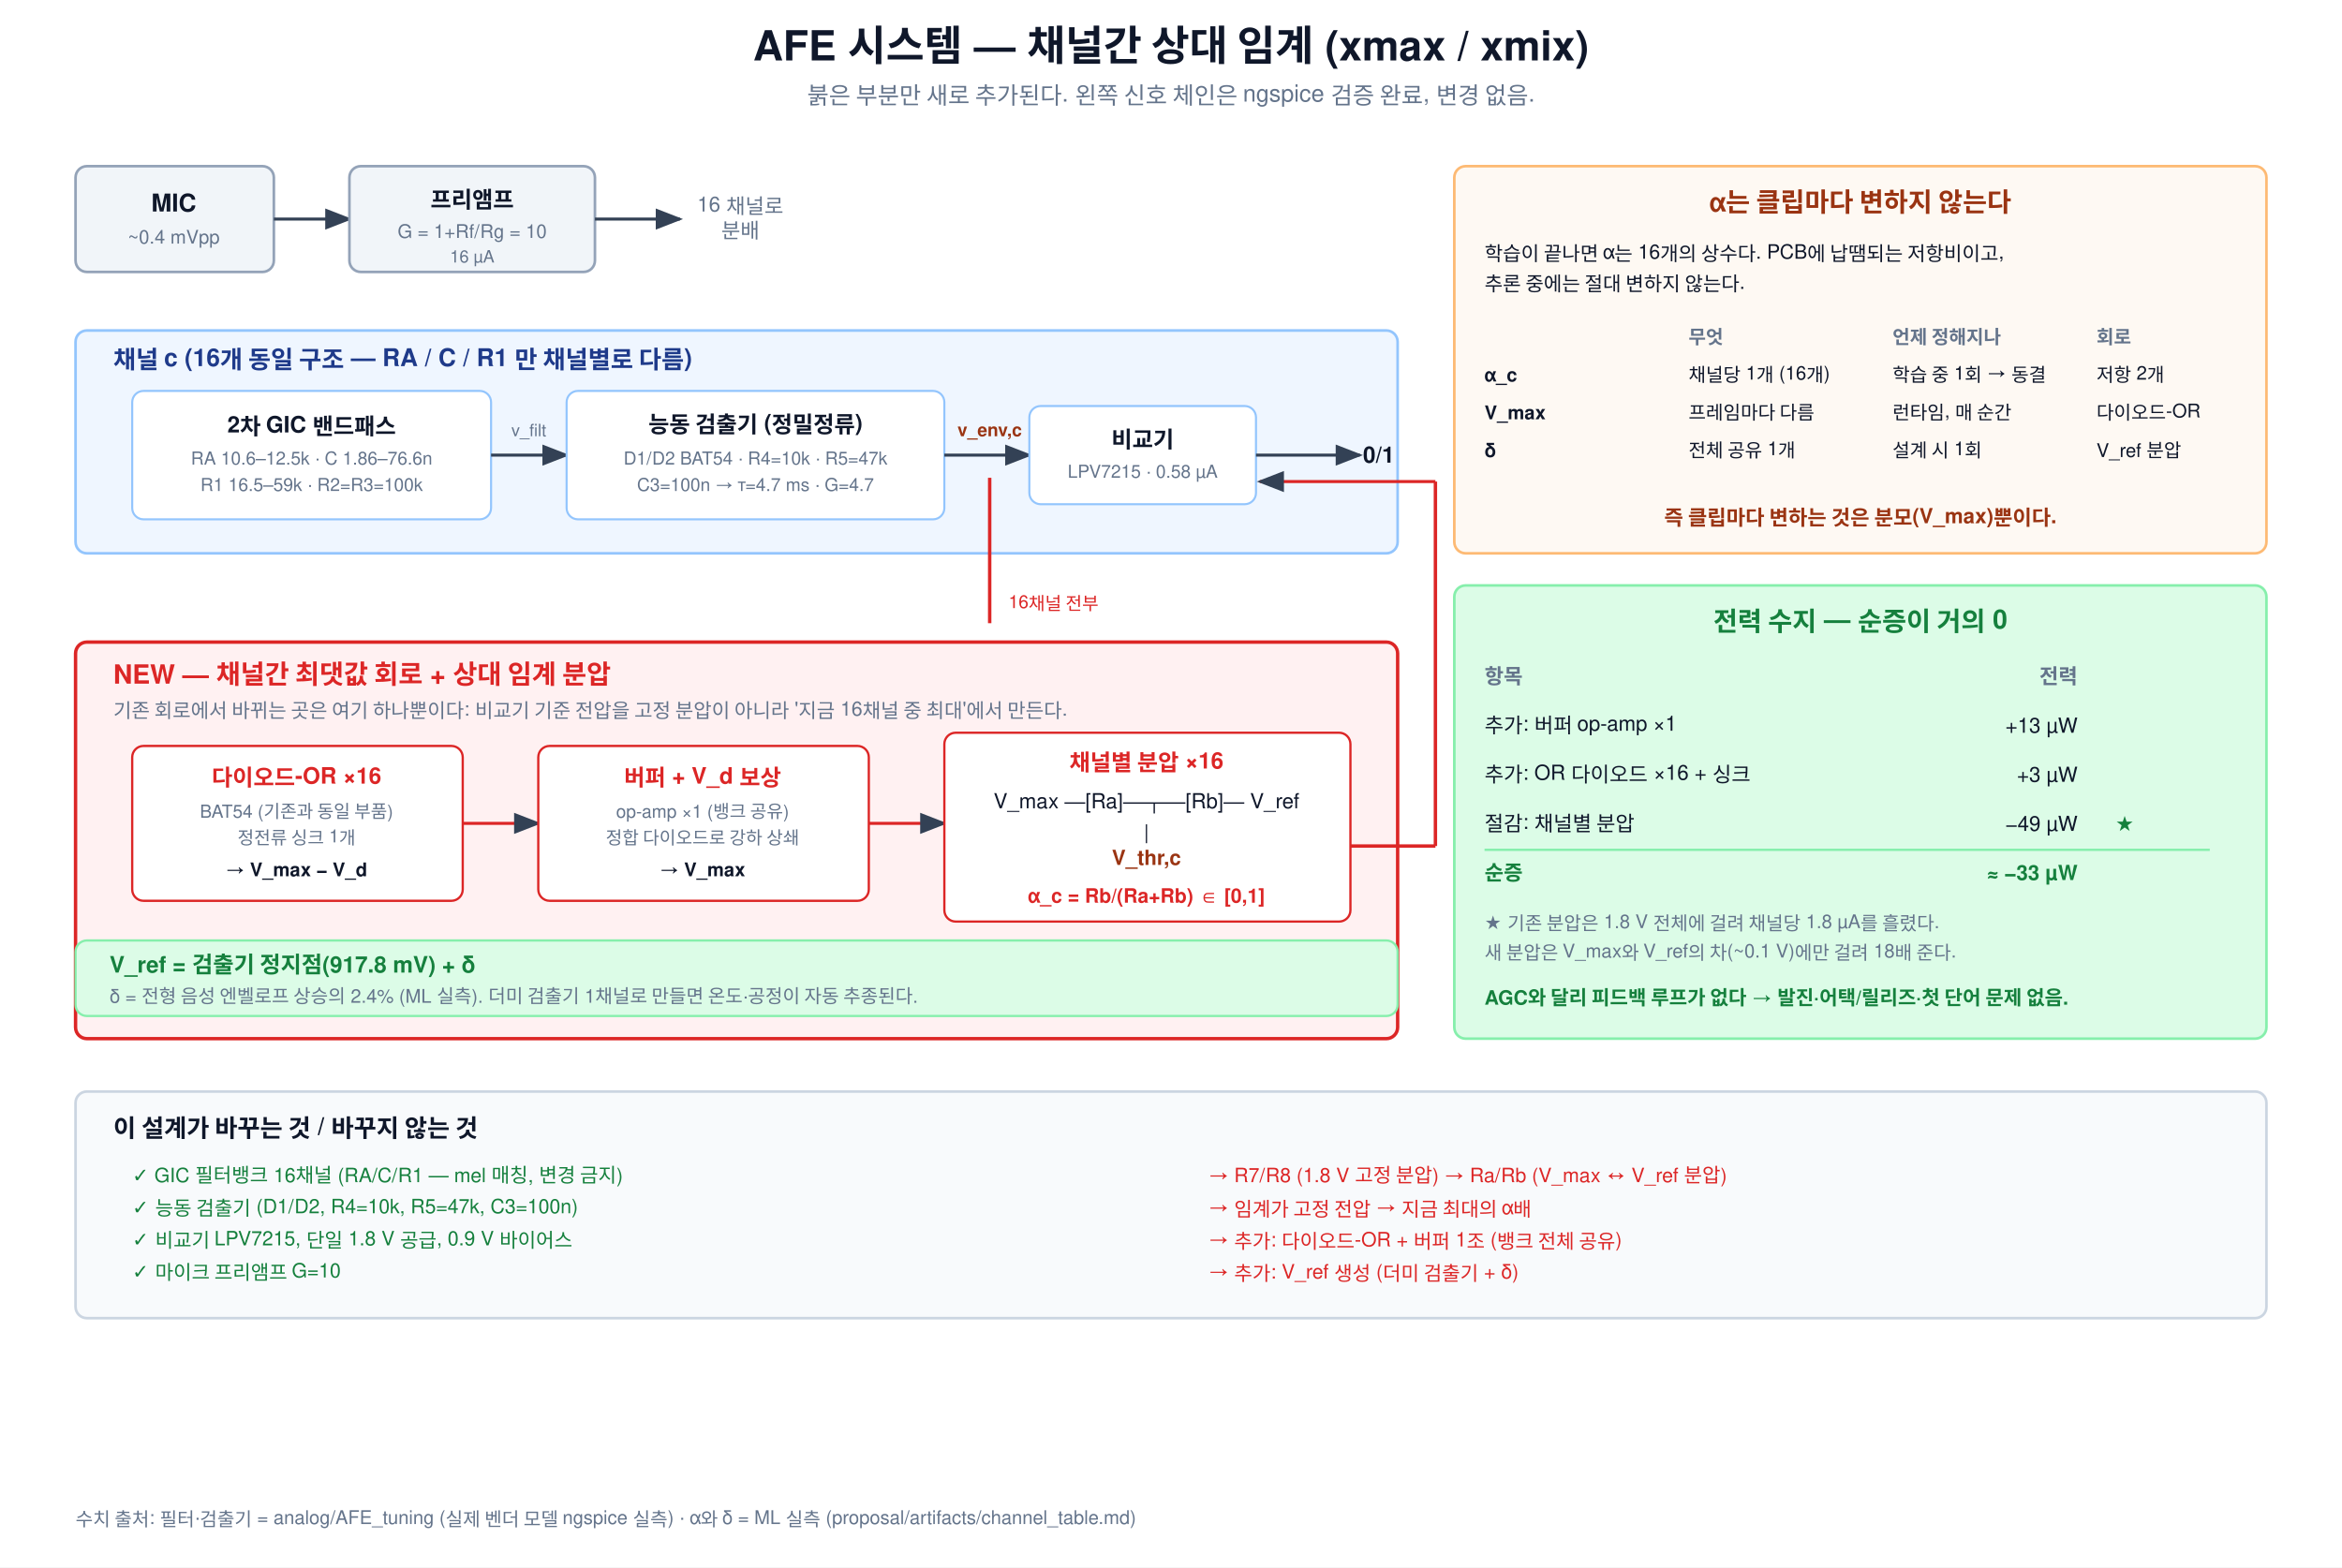
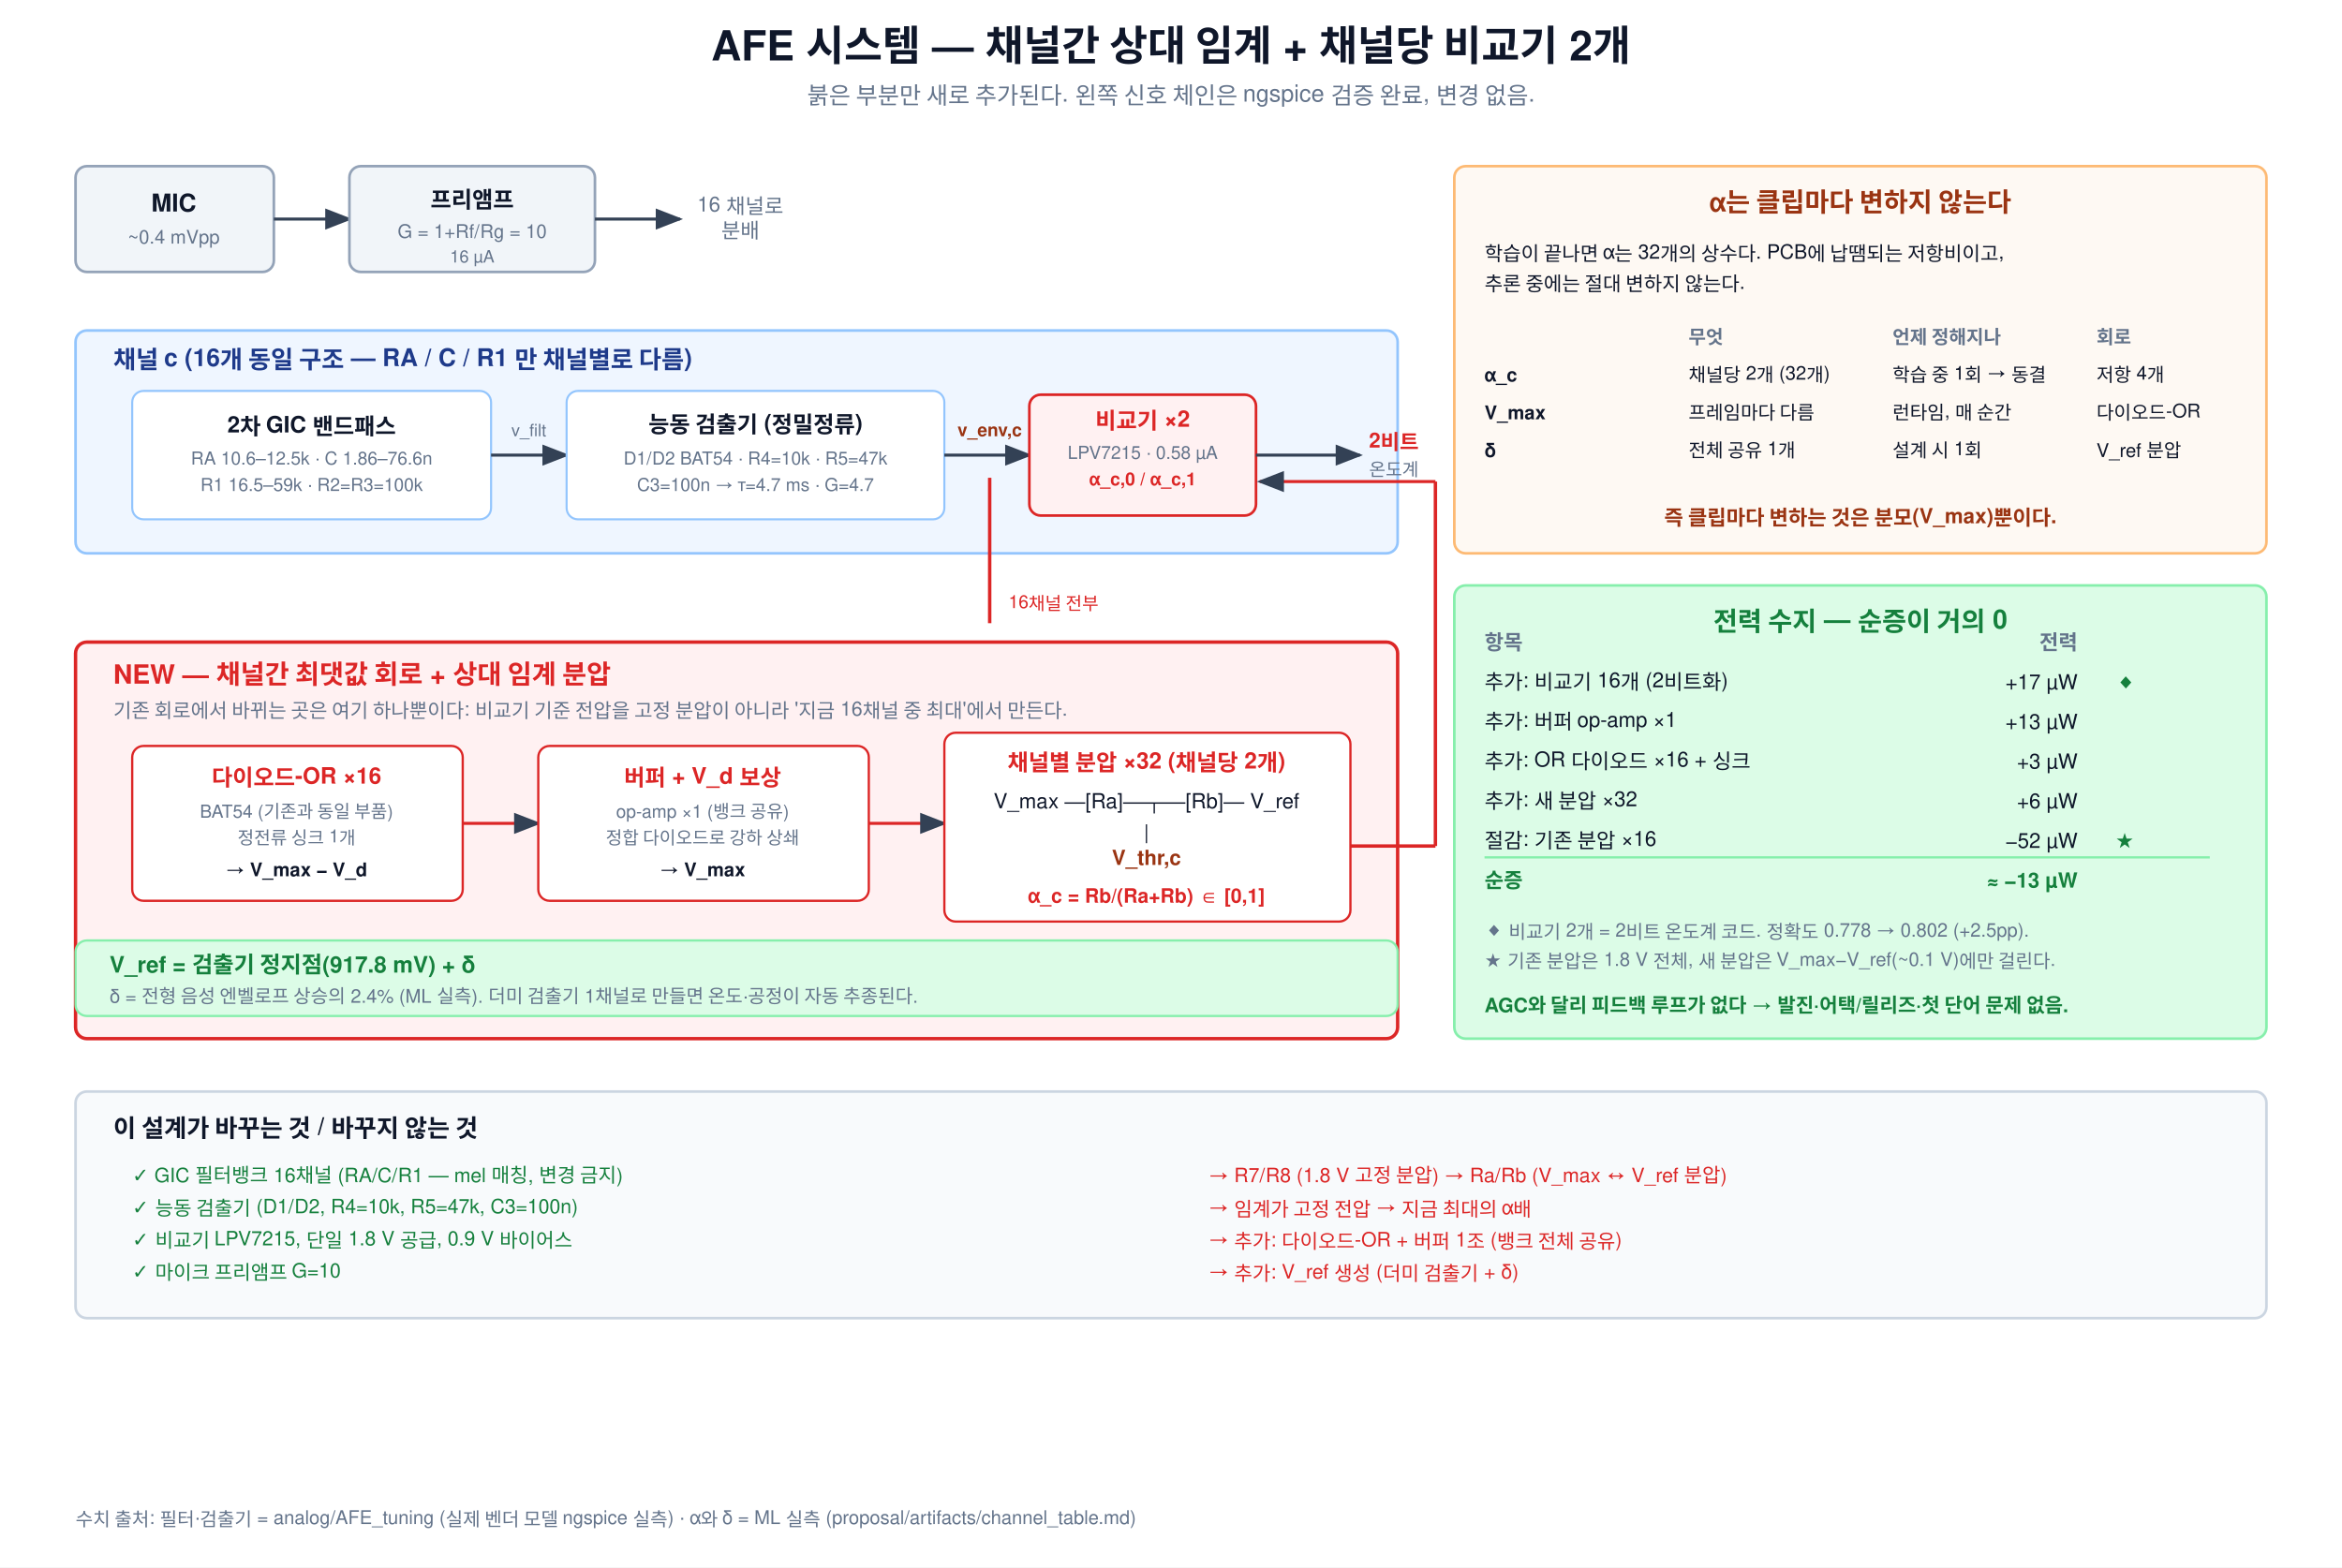
<svg xmlns="http://www.w3.org/2000/svg" width="1240" height="830" viewBox="0 0 1240 830" font-family="'Segoe UI',Helvetica,Arial,sans-serif">
  <rect width="1240" height="830" fill="#ffffff" />
  <defs>
    <marker id="a" markerWidth="9" markerHeight="7" refX="8" refY="3.5" orient="auto">
      <polygon points="0 0, 9 3.5, 0 7" fill="#334155" />
    </marker>
    <marker id="ar" markerWidth="9" markerHeight="7" refX="8" refY="3.5" orient="auto">
      <polygon points="0 0, 9 3.5, 0 7" fill="#dc2626" />
    </marker>
  </defs>
-   <text x="620.0" y="32" text-anchor="middle" font-size="22" fill="#0f172a" font-weight="700">AFE 시스템 — 채널간 상대 임계 (xmax / xmix)</text>
+   <text x="620.0" y="32" text-anchor="middle" font-size="22" fill="#0f172a" font-weight="700">AFE 시스템 — 채널간 상대 임계 + 채널당 비교기 2개</text>
  <text x="620.0" y="55" text-anchor="middle" font-size="12.5" fill="#64748b">붉은 부분만 새로 추가된다. 왼쪽 신호 체인은 ngspice 검증 완료, 변경 없음.</text>
  <rect x="40" y="88" width="105" height="56" rx="6" fill="#f1f5f9" stroke="#94a3b8" stroke-width="1.4" />
  <text x="92" y="112" text-anchor="middle" font-size="13" fill="#0f172a" font-weight="700">MIC</text>
  <text x="92" y="129" text-anchor="middle" font-size="10" fill="#64748b">~0.4 mVpp</text>
  <line x1="145" y1="116" x2="185" y2="116" stroke="#334155" stroke-width="1.6" marker-end="url(#a)" />
  <rect x="185" y="88" width="130" height="56" rx="6" fill="#f1f5f9" stroke="#94a3b8" stroke-width="1.4" />
  <text x="250" y="110" text-anchor="middle" font-size="12" fill="#0f172a" font-weight="700">프리앰프</text>
  <text x="250" y="126" text-anchor="middle" font-size="10" fill="#64748b">G = 1+Rf/Rg = 10</text>
  <text x="250" y="139" text-anchor="middle" font-size="9" fill="#64748b">16 µA</text>
  <line x1="315" y1="116" x2="360" y2="116" stroke="#334155" stroke-width="1.6" marker-end="url(#a)" />
  <text x="392" y="112" text-anchor="middle" font-size="11" fill="#64748b">16 채널로</text>
  <text x="392" y="126" text-anchor="middle" font-size="11" fill="#64748b">분배</text>
  <rect x="40" y="175" width="700" height="118" rx="6" fill="#eff6ff" stroke="#93c5fd" stroke-width="1.4" />
  <text x="60" y="195" text-anchor="start" font-size="13" fill="#1e3a8a" font-weight="700">채널 c  (16개 동일 구조 — RA / C / R1 만 채널별로 다름)</text>
  <rect x="70" y="207" width="190" height="68" rx="6" fill="#ffffff" stroke="#93c5fd" stroke-width="1.1" />
  <text x="165" y="229" text-anchor="middle" font-size="12" fill="#0f172a" font-weight="700">2차 GIC 밴드패스</text>
  <text x="165" y="246" text-anchor="middle" font-size="9.5" fill="#64748b">RA 10.6–12.5k · C 1.86–76.6n</text>
  <text x="165" y="260" text-anchor="middle" font-size="9.5" fill="#64748b">R1 16.5–59k · R2=R3=100k</text>
  <line x1="260" y1="241" x2="300" y2="241" stroke="#334155" stroke-width="1.6" marker-end="url(#a)" />
  <text x="280" y="231" text-anchor="middle" font-size="9" fill="#64748b">v_filt</text>
  <rect x="300" y="207" width="200" height="68" rx="6" fill="#ffffff" stroke="#93c5fd" stroke-width="1.1" />
  <text x="400" y="229" text-anchor="middle" font-size="12" fill="#0f172a" font-weight="700">능동 검출기 (정밀정류)</text>
  <text x="400" y="246" text-anchor="middle" font-size="9.5" fill="#64748b">D1/D2 BAT54 · R4=10k · R5=47k</text>
  <text x="400" y="260" text-anchor="middle" font-size="9.5" fill="#64748b">C3=100n → τ=4.7 ms · G=4.7</text>
  <line x1="500" y1="241" x2="545" y2="241" stroke="#334155" stroke-width="1.6" marker-end="url(#a)" />
  <text x="524" y="231" text-anchor="middle" font-size="9.5" fill="#9a3412" font-weight="700">v_env,c</text>
-   <rect x="545" y="215" width="120" height="52" rx="6" fill="#ffffff" stroke="#93c5fd" stroke-width="1.1" />
-   <text x="605" y="237" text-anchor="middle" font-size="12" fill="#0f172a" font-weight="700">비교기</text>
-   <text x="605" y="253" text-anchor="middle" font-size="9.5" fill="#64748b">LPV7215 · 0.58 µA</text>
+   <rect x="545" y="209" width="120" height="64" rx="6" fill="#fff1f2" stroke="#dc2626" stroke-width="1.4" />
+   <text x="605" y="227" text-anchor="middle" font-size="12" fill="#dc2626" font-weight="700">비교기 ×2</text>
+   <text x="605" y="243" text-anchor="middle" font-size="9.5" fill="#64748b">LPV7215 · 0.58 µA</text>
+   <text x="605" y="257" text-anchor="middle" font-size="9.5" fill="#dc2626" font-weight="700">α_c,0 / α_c,1</text>
  <line x1="665" y1="241" x2="720" y2="241" stroke="#334155" stroke-width="1.6" marker-end="url(#a)" />
-   <text x="730" y="245" text-anchor="middle" font-size="12" fill="#0f172a" font-weight="700">0/1</text>
+   <text x="738" y="237" text-anchor="middle" font-size="11" fill="#dc2626" font-weight="700">2비트</text>
+   <text x="738" y="252" text-anchor="middle" font-size="9.5" fill="#64748b">온도계</text>
  <line x1="524" y1="253" x2="524" y2="330" stroke="#dc2626" stroke-width="1.8" />
  <text x="534" y="322" text-anchor="start" font-size="9.5" fill="#dc2626">16채널 전부</text>
  <rect x="40" y="340" width="700" height="210" rx="6" fill="#fff1f2" stroke="#dc2626" stroke-width="1.8" />
  <text x="60" y="362" text-anchor="start" font-size="14" fill="#dc2626" font-weight="700">NEW — 채널간 최댓값 회로 + 상대 임계 분압</text>
  <text x="60" y="380" text-anchor="start" font-size="10.5" fill="#64748b">기존 회로에서 바뀌는 곳은 여기 하나뿐이다: 비교기 기준 전압을 고정 분압이 아니라 '지금 16채널 중 최대'에서 만든다.</text>
  <rect x="70" y="395" width="175" height="82" rx="6" fill="#ffffff" stroke="#dc2626" stroke-width="1.2" />
  <text x="157" y="416" text-anchor="middle" font-size="12" fill="#dc2626" font-weight="700">다이오드-OR ×16</text>
  <text x="157" y="433" text-anchor="middle" font-size="9.5" fill="#64748b">BAT54 (기존과 동일 부품)</text>
  <text x="157" y="447" text-anchor="middle" font-size="9.5" fill="#64748b">정전류 싱크 1개</text>
  <text x="157" y="464" text-anchor="middle" font-size="10" fill="#0f172a" font-weight="700">→ V_max − V_d</text>
  <line x1="245" y1="436" x2="285" y2="436" stroke="#dc2626" stroke-width="1.6" marker-end="url(#a)" />
  <rect x="285" y="395" width="175" height="82" rx="6" fill="#ffffff" stroke="#dc2626" stroke-width="1.2" />
  <text x="372" y="416" text-anchor="middle" font-size="12" fill="#dc2626" font-weight="700">버퍼 + V_d 보상</text>
  <text x="372" y="433" text-anchor="middle" font-size="9.5" fill="#64748b">op-amp ×1 (뱅크 공유)</text>
  <text x="372" y="447" text-anchor="middle" font-size="9.5" fill="#64748b">정합 다이오드로 강하 상쇄</text>
  <text x="372" y="464" text-anchor="middle" font-size="10" fill="#0f172a" font-weight="700">→ V_max</text>
  <line x1="460" y1="436" x2="500" y2="436" stroke="#dc2626" stroke-width="1.6" marker-end="url(#a)" />
  <rect x="500" y="388" width="215" height="100" rx="6" fill="#ffffff" stroke="#dc2626" stroke-width="1.2" />
-   <text x="607" y="408" text-anchor="middle" font-size="12" fill="#dc2626" font-weight="700">채널별 분압 ×16</text>
+   <text x="607" y="408" text-anchor="middle" font-size="12" fill="#dc2626" font-weight="700">채널별 분압 ×32  (채널당 2개)</text>
  <text x="607" y="428" text-anchor="middle" font-size="11" fill="#0f172a">V_max ─[Ra]─┬─[Rb]─ V_ref</text>
  <text x="607" y="444" text-anchor="middle" font-size="10" fill="#0f172a">│</text>
  <text x="607" y="458" text-anchor="middle" font-size="11" fill="#9a3412" font-weight="700">V_thr,c</text>
  <text x="607" y="478" text-anchor="middle" font-size="10.5" fill="#dc2626" font-weight="700">α_c = Rb/(Ra+Rb) ∈ [0,1]</text>
  <line x1="715" y1="448" x2="760" y2="448" stroke="#dc2626" stroke-width="1.8" />
  <line x1="760" y1="448" x2="760" y2="255" stroke="#dc2626" stroke-width="1.8" />
  <line x1="760" y1="255" x2="667" y2="255" stroke="#dc2626" stroke-width="1.6" marker-end="url(#a)" />
  <text x="770" y="351.5" text-anchor="start" font-size="10" fill="#dc2626" font-weight="700">V_thr,c</text>
  <rect x="40" y="498" width="700" height="40" rx="6" fill="#dcfce7" stroke="#86efac" stroke-width="1.2" />
  <text x="58" y="515" text-anchor="start" font-size="12" fill="#15803d" font-weight="700">V_ref = 검출기 정지점(917.8 mV) + δ</text>
  <text x="58" y="531" text-anchor="start" font-size="10" fill="#64748b">δ = 전형 음성 엔벨로프 상승의 2.4% (ML 실측). 더미 검출기 1채널로 만들면 온도·공정이 자동 추종된다.</text>
  <rect x="770" y="88" width="430" height="205" rx="6" fill="#fef9f3" stroke="#fdba74" stroke-width="1.4" />
  <text x="985" y="112" text-anchor="middle" font-size="14" fill="#9a3412" font-weight="700">α는 클립마다 변하지 않는다</text>
-   <text x="786" y="138" text-anchor="start" font-size="10.5" fill="#0f172a">학습이 끝나면 α는 16개의 상수다. PCB에 납땜되는 저항비이고,</text>
+   <text x="786" y="138" text-anchor="start" font-size="10.5" fill="#0f172a">학습이 끝나면 α는 32개의 상수다. PCB에 납땜되는 저항비이고,</text>
  <text x="786" y="154" text-anchor="start" font-size="10.5" fill="#0f172a">추론 중에는 절대 변하지 않는다.</text>
  <text x="786" y="182" text-anchor="start" font-size="10" fill="#64748b" font-weight="700" />
  <text x="894" y="182" text-anchor="start" font-size="10" fill="#64748b" font-weight="700">무엇</text>
  <text x="1002" y="182" text-anchor="start" font-size="10" fill="#64748b" font-weight="700">언제 정해지나</text>
  <text x="1110" y="182" text-anchor="start" font-size="10" fill="#64748b" font-weight="700">회로</text>
  <text x="786" y="202" text-anchor="start" font-size="10" fill="#0f172a" font-weight="700">α_c</text>
-   <text x="894" y="202" text-anchor="start" font-size="10" fill="#0f172a">채널당 1개 (16개)</text>
+   <text x="894" y="202" text-anchor="start" font-size="10" fill="#0f172a">채널당 2개 (32개)</text>
  <text x="1002" y="202" text-anchor="start" font-size="10" fill="#0f172a">학습 중 1회 → 동결</text>
-   <text x="1110" y="202" text-anchor="start" font-size="10" fill="#0f172a">저항 2개</text>
+   <text x="1110" y="202" text-anchor="start" font-size="10" fill="#0f172a">저항 4개</text>
  <text x="786" y="222" text-anchor="start" font-size="10" fill="#0f172a" font-weight="700">V_max</text>
  <text x="894" y="222" text-anchor="start" font-size="10" fill="#0f172a">프레임마다 다름</text>
  <text x="1002" y="222" text-anchor="start" font-size="10" fill="#0f172a">런타임, 매 순간</text>
  <text x="1110" y="222" text-anchor="start" font-size="10" fill="#0f172a">다이오드-OR</text>
  <text x="786" y="242" text-anchor="start" font-size="10" fill="#0f172a" font-weight="700">δ</text>
  <text x="894" y="242" text-anchor="start" font-size="10" fill="#0f172a">전체 공유 1개</text>
  <text x="1002" y="242" text-anchor="start" font-size="10" fill="#0f172a">설계 시 1회</text>
  <text x="1110" y="242" text-anchor="start" font-size="10" fill="#0f172a">V_ref 분압</text>
  <text x="985" y="278" text-anchor="middle" font-size="11" fill="#9a3412" font-weight="700">즉 클립마다 변하는 것은 분모(V_max)뿐이다.</text>
  <rect x="770" y="310" width="430" height="240" rx="6" fill="#dcfce7" stroke="#86efac" stroke-width="1.4" />
  <text x="985" y="334" text-anchor="middle" font-size="14" fill="#15803d" font-weight="700">전력 수지 — 순증이 거의 0</text>
-   <text x="786" y="362" text-anchor="start" font-size="11" fill="#64748b" font-weight="700">항목</text>
-   <text x="1100" y="362" text-anchor="end" font-size="11" fill="#64748b" font-weight="700">전력</text>
-   <text x="1120" y="362" text-anchor="start" font-size="11" fill="#15803d" />
-   <text x="786" y="388" text-anchor="start" font-size="11" fill="#0f172a">추가: 버퍼 op-amp ×1</text>
-   <text x="1100" y="388" text-anchor="end" font-size="11" fill="#0f172a">+13 µW</text>
-   <text x="1120" y="388" text-anchor="start" font-size="11" fill="#15803d" />
-   <text x="786" y="414" text-anchor="start" font-size="11" fill="#0f172a">추가: OR 다이오드 ×16 + 싱크</text>
-   <text x="1100" y="414" text-anchor="end" font-size="11" fill="#0f172a">+3 µW</text>
-   <text x="1120" y="414" text-anchor="start" font-size="11" fill="#15803d" />
-   <text x="786" y="440" text-anchor="start" font-size="11" fill="#0f172a">절감: 채널별 분압</text>
-   <text x="1100" y="440" text-anchor="end" font-size="11" fill="#0f172a">−49 µW</text>
-   <text x="1120" y="440" text-anchor="start" font-size="11" fill="#15803d">★</text>
-   <line x1="786" y1="450" x2="1170" y2="450" stroke="#86efac" stroke-width="1.2" />
-   <text x="786" y="466" text-anchor="start" font-size="11" fill="#15803d" font-weight="700">순증</text>
-   <text x="1100" y="466" text-anchor="end" font-size="11" fill="#15803d" font-weight="700">≈ −33 µW</text>
-   <text x="1120" y="466" text-anchor="start" font-size="11" fill="#15803d" />
-   <text x="786" y="492" text-anchor="start" font-size="10" fill="#64748b">★ 기존 분압은 1.8 V 전체에 걸려 채널당 1.8 µA를 흘렸다.</text>
-   <text x="786" y="508" text-anchor="start" font-size="10" fill="#64748b">   새 분압은 V_max와 V_ref의 차(~0.1 V)에만 걸려 18배 준다.</text>
-   <text x="786" y="532" text-anchor="start" font-size="10.5" fill="#15803d" font-weight="700">AGC와 달리 피드백 루프가 없다 → 발진·어택/릴리즈·첫 단어 문제 없음.</text>
+   <text x="786" y="344" text-anchor="start" font-size="11" fill="#64748b" font-weight="700">항목</text>
+   <text x="1100" y="344" text-anchor="end" font-size="11" fill="#64748b" font-weight="700">전력</text>
+   <text x="1120" y="344" text-anchor="start" font-size="11" fill="#15803d" />
+   <text x="786" y="365" text-anchor="start" font-size="11" fill="#0f172a">추가: 비교기 16개 (2비트화)</text>
+   <text x="1100" y="365" text-anchor="end" font-size="11" fill="#0f172a">+17 µW</text>
+   <text x="1120" y="365" text-anchor="start" font-size="11" fill="#15803d">◆</text>
+   <text x="786" y="386" text-anchor="start" font-size="11" fill="#0f172a">추가: 버퍼 op-amp ×1</text>
+   <text x="1100" y="386" text-anchor="end" font-size="11" fill="#0f172a">+13 µW</text>
+   <text x="1120" y="386" text-anchor="start" font-size="11" fill="#15803d" />
+   <text x="786" y="407" text-anchor="start" font-size="11" fill="#0f172a">추가: OR 다이오드 ×16 + 싱크</text>
+   <text x="1100" y="407" text-anchor="end" font-size="11" fill="#0f172a">+3 µW</text>
+   <text x="1120" y="407" text-anchor="start" font-size="11" fill="#15803d" />
+   <text x="786" y="428" text-anchor="start" font-size="11" fill="#0f172a">추가: 새 분압 ×32</text>
+   <text x="1100" y="428" text-anchor="end" font-size="11" fill="#0f172a">+6 µW</text>
+   <text x="1120" y="428" text-anchor="start" font-size="11" fill="#15803d" />
+   <text x="786" y="449" text-anchor="start" font-size="11" fill="#0f172a">절감: 기존 분압 ×16</text>
+   <text x="1100" y="449" text-anchor="end" font-size="11" fill="#0f172a">−52 µW</text>
+   <text x="1120" y="449" text-anchor="start" font-size="11" fill="#15803d">★</text>
+   <line x1="786" y1="454" x2="1170" y2="454" stroke="#86efac" stroke-width="1.2" />
+   <text x="786" y="470" text-anchor="start" font-size="11" fill="#15803d" font-weight="700">순증</text>
+   <text x="1100" y="470" text-anchor="end" font-size="11" fill="#15803d" font-weight="700">≈ −13 µW</text>
+   <text x="1120" y="470" text-anchor="start" font-size="11" fill="#15803d" />
+   <text x="786" y="496" text-anchor="start" font-size="10" fill="#64748b">◆ 비교기 2개 = 2비트 온도계 코드. 정확도 0.778 → 0.802 (+2.5pp).</text>
+   <text x="786" y="512" text-anchor="start" font-size="10" fill="#64748b">★ 기존 분압은 1.8 V 전체, 새 분압은 V_max−V_ref(~0.1 V)에만 걸린다.</text>
+   <text x="786" y="536" text-anchor="start" font-size="10.5" fill="#15803d" font-weight="700">AGC와 달리 피드백 루프가 없다 → 발진·어택/릴리즈·첫 단어 문제 없음.</text>
  <rect x="40" y="578" width="1160" height="120" rx="6" fill="#f8fafc" stroke="#cbd5e1" stroke-width="1.4" />
  <text x="60" y="602" text-anchor="start" font-size="13" fill="#0f172a" font-weight="700">이 설계가 바꾸는 것 / 바꾸지 않는 것</text>
  <text x="70" y="626" text-anchor="start" font-size="10.5" fill="#15803d">✓  GIC 필터뱅크 16채널 (RA/C/R1 — mel 매칭, 변경 금지)</text>
  <text x="70" y="643" text-anchor="start" font-size="10.5" fill="#15803d">✓  능동 검출기 (D1/D2, R4=10k, R5=47k, C3=100n)</text>
  <text x="70" y="660" text-anchor="start" font-size="10.5" fill="#15803d">✓  비교기 LPV7215, 단일 1.8 V 공급, 0.9 V 바이어스</text>
  <text x="70" y="677" text-anchor="start" font-size="10.5" fill="#15803d">✓  마이크 프리앰프 G=10</text>
  <text x="640" y="626" text-anchor="start" font-size="10.5" fill="#dc2626">→  R7/R8 (1.8 V 고정 분압)  →  Ra/Rb (V_max ↔ V_ref 분압)</text>
  <text x="640" y="643" text-anchor="start" font-size="10.5" fill="#dc2626">→  임계가 고정 전압  →  지금 최대의 α배</text>
  <text x="640" y="660" text-anchor="start" font-size="10.5" fill="#dc2626">→  추가: 다이오드-OR + 버퍼 1조 (뱅크 전체 공유)</text>
  <text x="640" y="677" text-anchor="start" font-size="10.5" fill="#dc2626">→  추가: V_ref 생성 (더미 검출기 + δ)</text>
  <text x="40" y="808" text-anchor="start" font-size="10" fill="#64748b">수치 출처: 필터·검출기 = analog/AFE_tuning (실제 벤더 모델 ngspice 실측) · α와 δ = ML 실측 (proposal/artifacts/channel_table.md)</text>
</svg>
